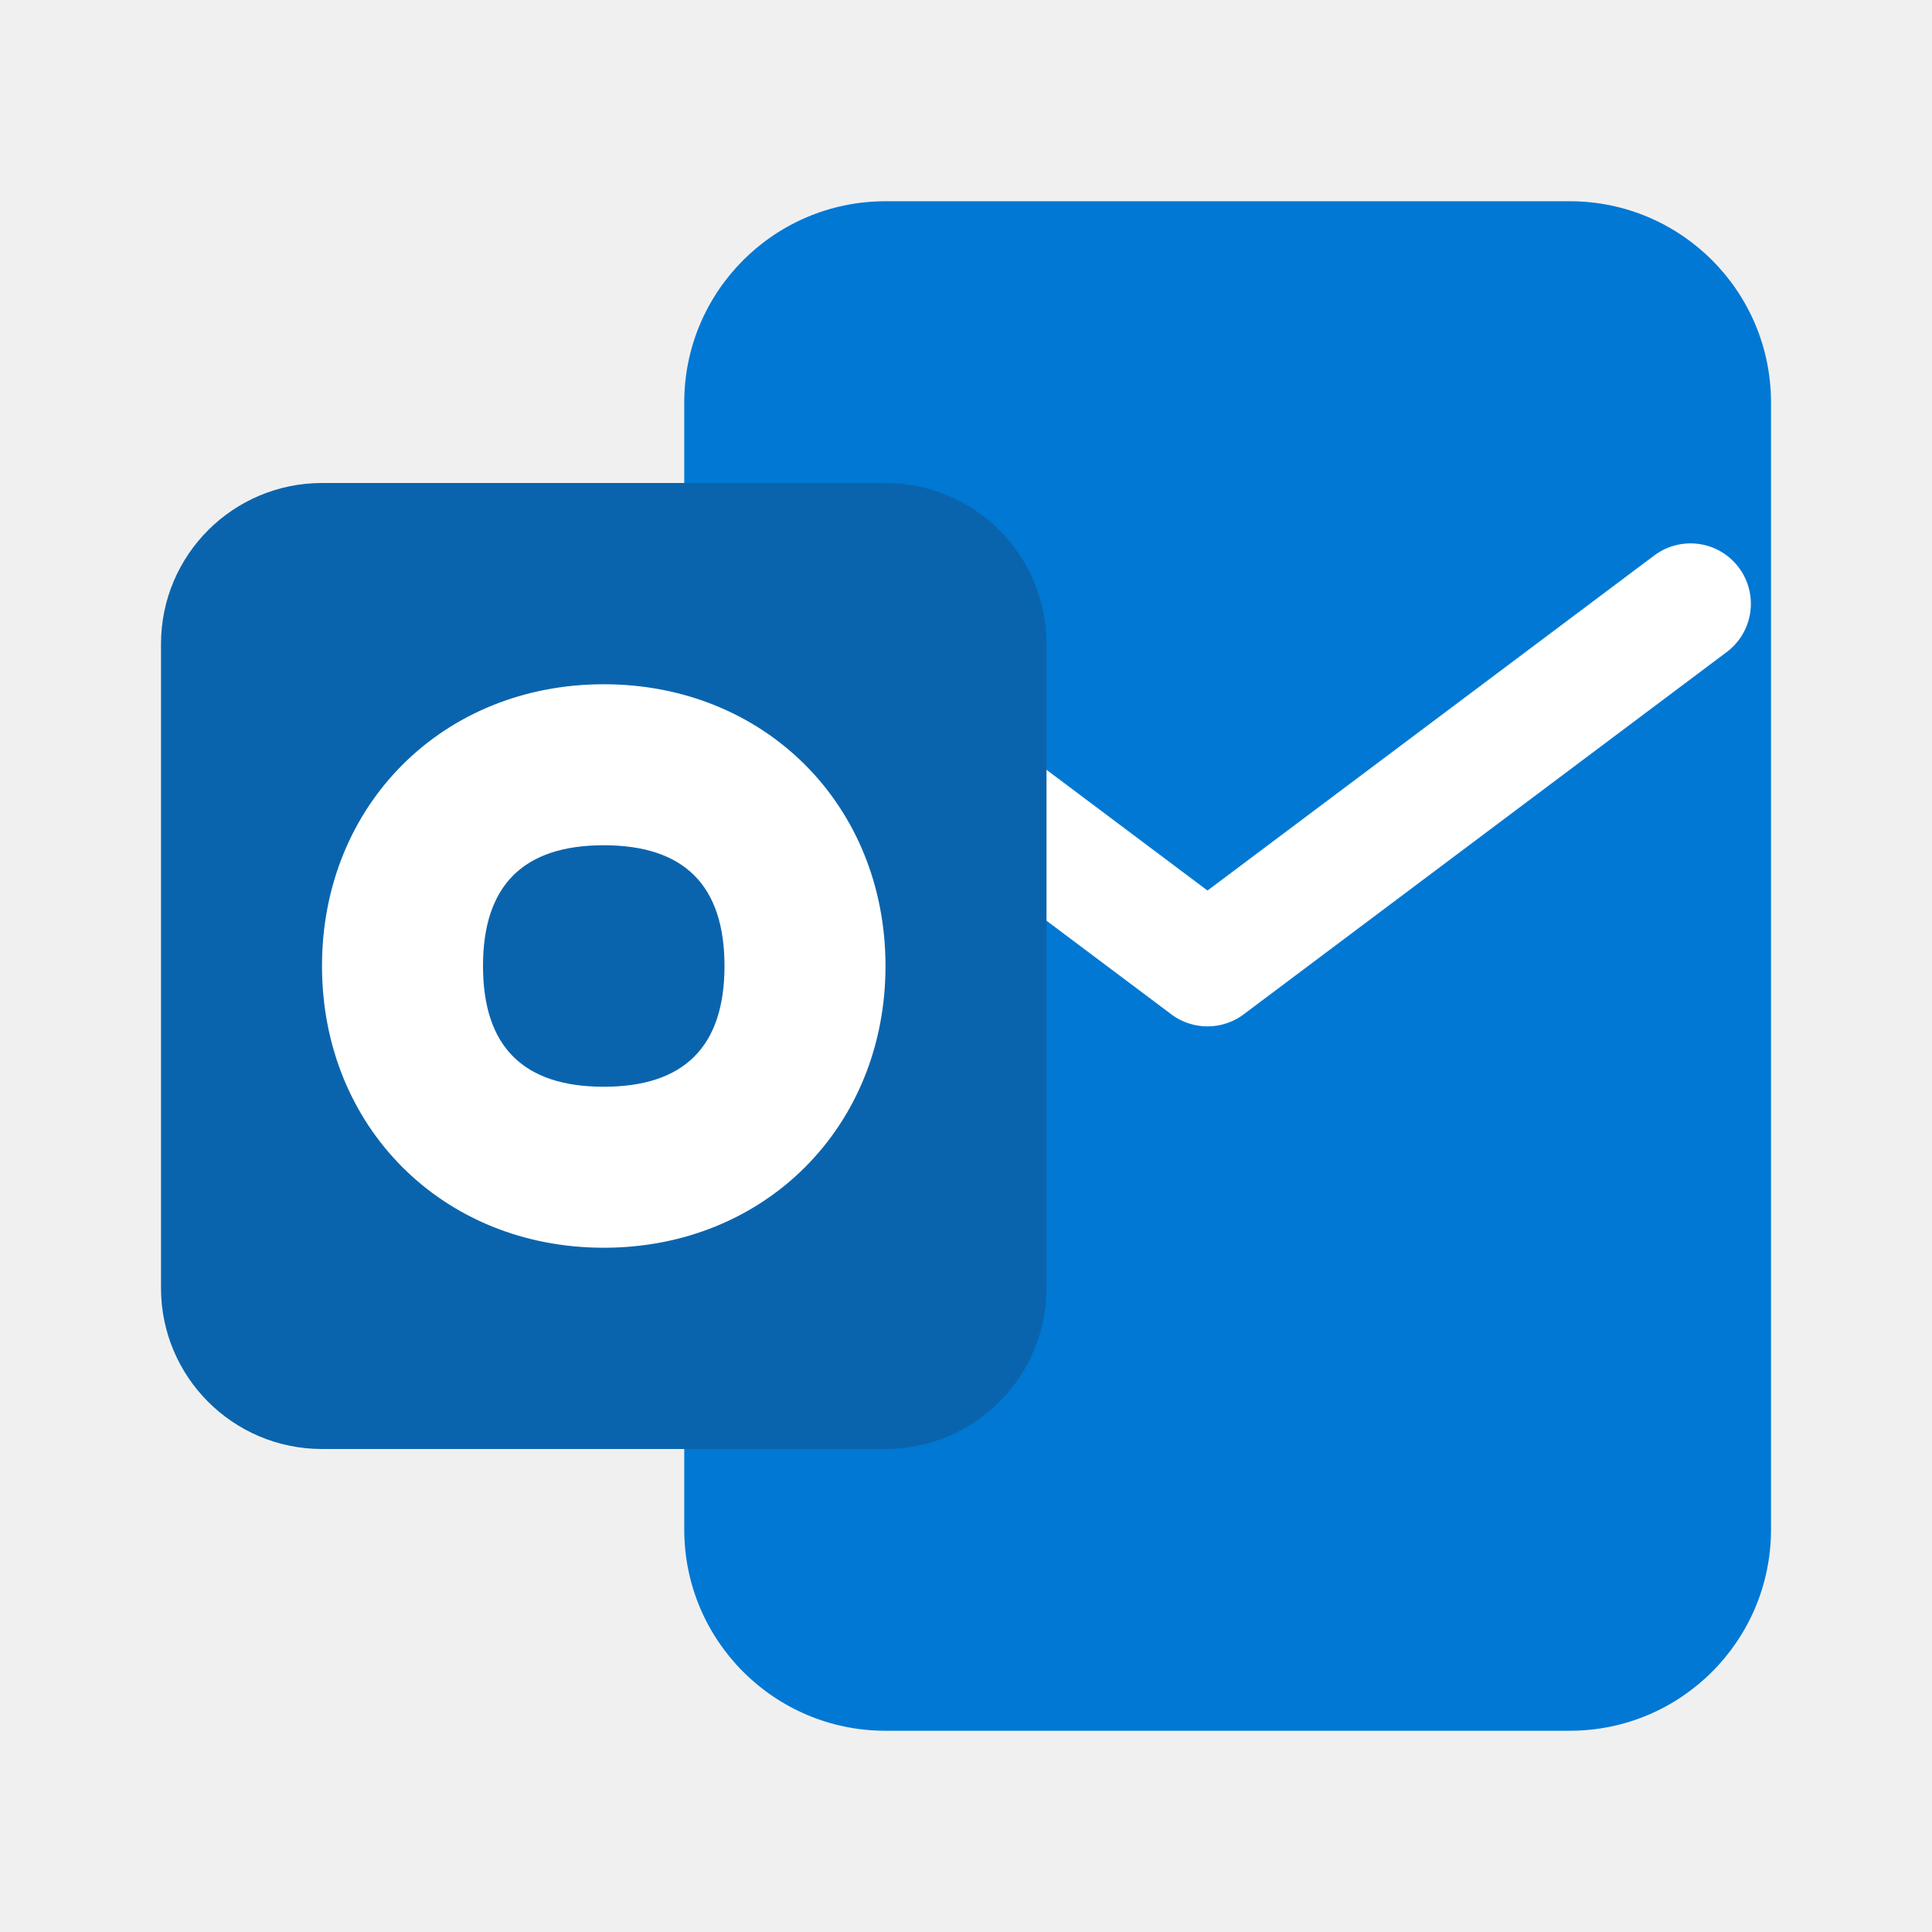
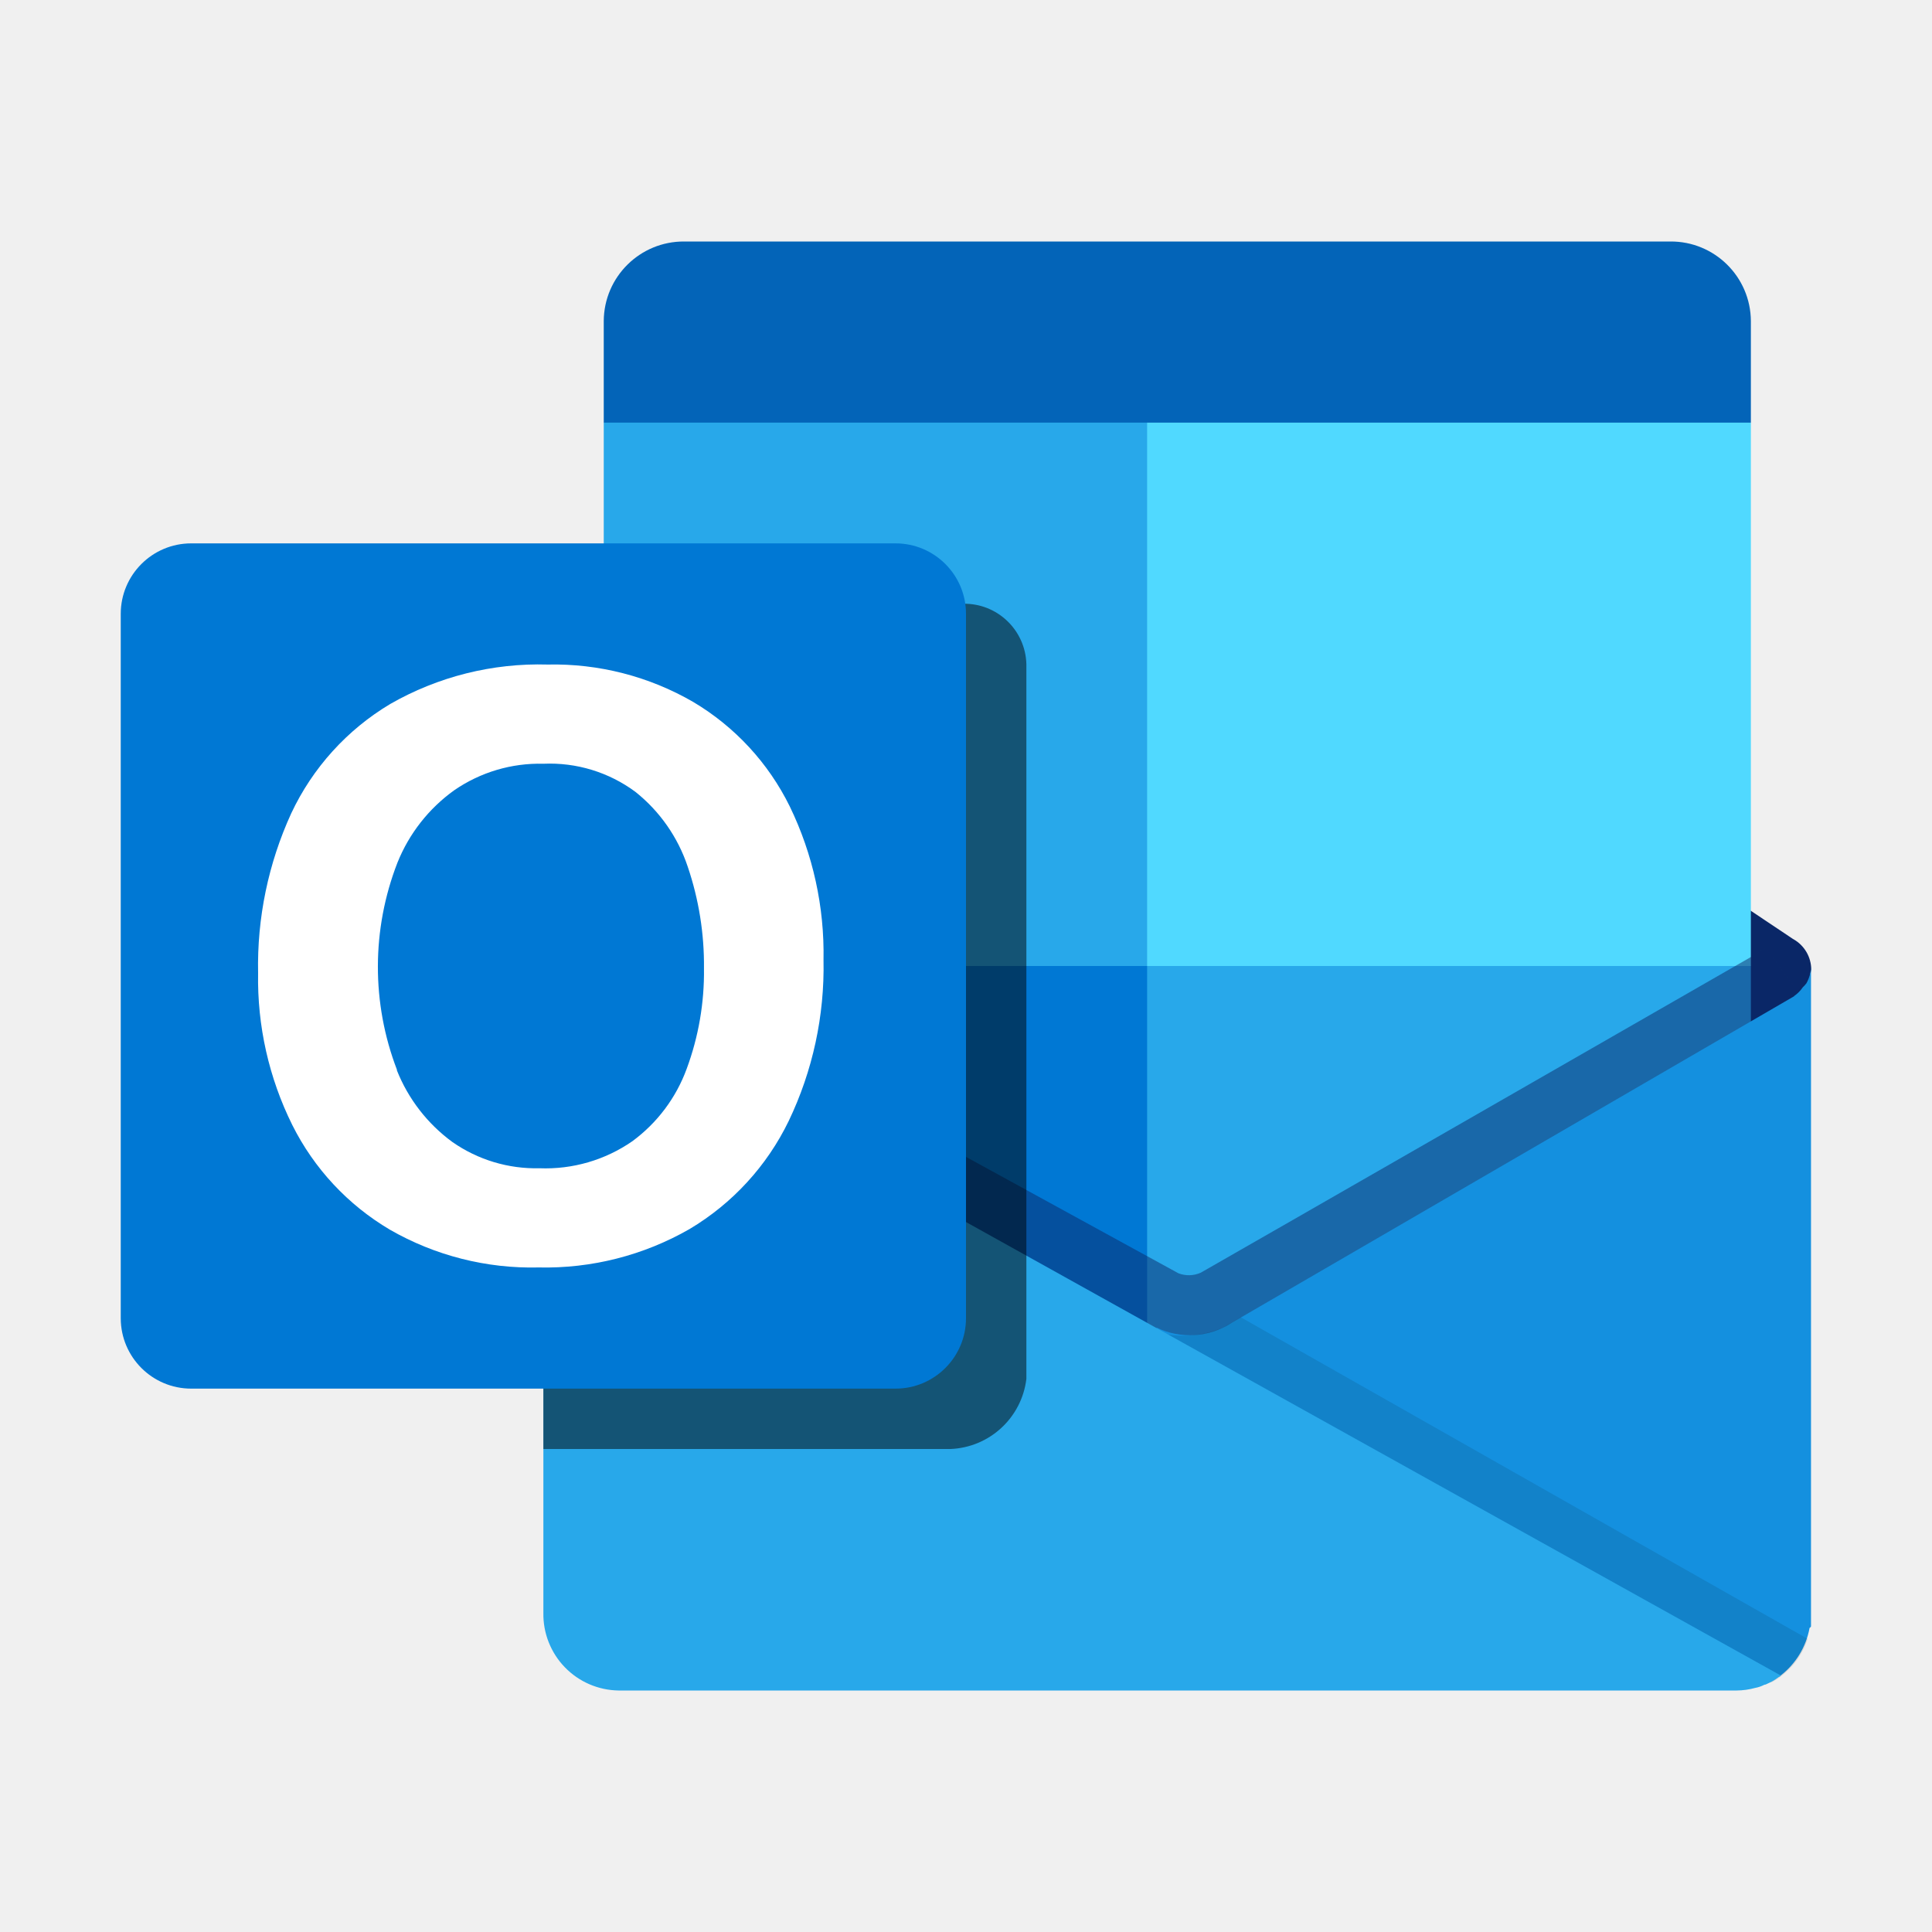
- <svg xmlns="http://www.w3.org/2000/svg" width="48" height="48" viewBox="0 0 48 48">
-   <rect x="17" y="5" width="27" height="38" rx="5" fill="#0078D4" />
-   <path d="m18 15 12 9 12-9" fill="none" stroke="#fff" stroke-width="3" stroke-linecap="round" stroke-linejoin="round" />
-   <rect x="4" y="12" width="22" height="24" rx="4" fill="#0A64AD" />
-   <path d="M15 17c-4 0-7 3-7 7s3 7 7 7 7-3 7-7-3-7-7-7Zm0 4c2 0 3 1 3 3s-1 3-3 3-3-1-3-3 1-3 3-3Z" fill="#fff" />
+ <svg xmlns="http://www.w3.org/2000/svg" viewBox="0 0 32 32">
+   <path d="M27.666 4H11.334A1.325 1.325 0 0 0 10 5.316V7l9.206 3.625L29 7V5.316A1.325 1.325 0 0 0 27.666 4z" fill="#0364b8" />
+   <path d="M29.694 17.288a9.984 9.984 0 0 0 .306-1.23.581.581 0 0 0-.292-.5l-.011-.006-9.486-6.343a1.451 1.451 0 0 0-.128-.072 1.309 1.309 0 0 0-1.166 0 1.433 1.433 0 0 0-.127.072l-9.483 6.336-.011.006a.583.583 0 0 0-.292.5 9.78 9.78 0 0 0 .307 1.23l10.055 7.354z" fill="#0a2767" />
+   <path fill="#28a8ea" d="M19 7h-9v9l9 9h10v-9L19 7z" />
+   <path fill="#50d9ff" d="M19 7h10v9H19z" />
+   <path fill="#0078d4" d="M10 16h9v9h-9z" />
+   <path d="M19.861 23.833L9.542 16.591l.432-.732s9.4 5.154 9.545 5.231a.484.484 0 0 0 .369-.01c.134-.073 9.362-5.372 9.362-5.372l.638.857z" fill="#0a2767" opacity=".5" />
+   <path d="M21.6 26.352l7.893 1.4a1.29 1.29 0 0 0 .479-.787c.006-.012.024-.01.024-.031V16a.581.581 0 0 1-.077.288.607.607 0 0 1-.059.065.559.559 0 0 1-.143.144v.003l-.011.007-9.3 5.4a1.267 1.267 0 0 1-1.254.08z" fill="#1490df" />
+   <path d="M20.551 21.818l-.171.1-.012.006-.1.059a1.676 1.676 0 0 1-1.2.054l3.193 4.282 7.088 1.543a1.264 1.264 0 0 0 .592-.717z" opacity=".1" />
+   <path d="M9.29 16.506V16.5h-.008l-.025-.017A.563.563 0 0 1 9 16v10.714A1.264 1.264 0 0 0 10.244 28h18.521a1.2 1.2 0 0 0 .307-.043.527.527 0 0 0 .149-.051.12.12 0 0 0 .049-.017.854.854 0 0 0 .191-.112c.017-.008.025-.008.033-.026z" fill="#28a8ea" />
+   <path d="M15.951 10H9v14h6.745A1.32 1.32 0 0 0 17 22.839V11a1.028 1.028 0 0 0-1.049-1z" opacity=".5" />
+   <rect x="2" y="9" width="14" height="14" rx="1.167" fill="#0078d4" />
+   <path d="M4.824 13.471a4.176 4.176 0 0 1 1.64-1.811 4.955 4.955 0 0 1 2.606-.653 4.61 4.61 0 0 1 2.411.619 4.136 4.136 0 0 1 1.6 1.731 5.583 5.583 0 0 1 .559 2.545 5.894 5.894 0 0 1-.576 2.664 4.229 4.229 0 0 1-1.643 1.791 4.8 4.8 0 0 1-2.5.636 4.716 4.716 0 0 1-2.464-.626 4.187 4.187 0 0 1-1.616-1.734 5.44 5.44 0 0 1-.566-2.515 6.057 6.057 0 0 1 .549-2.647zm1.748 4.253a2.715 2.715 0 0 0 .922 1.192 2.416 2.416 0 0 0 1.442.434 2.525 2.525 0 0 0 1.538-.448 2.594 2.594 0 0 0 .9-1.2 4.614 4.614 0 0 0 .286-1.663 5.071 5.071 0 0 0-.269-1.684 2.661 2.661 0 0 0-.866-1.239A2.383 2.383 0 0 0 9 12.65a2.489 2.489 0 0 0-1.475.438 2.725 2.725 0 0 0-.942 1.2 4.76 4.76 0 0 0-.007 3.434z" fill="#fff" />
</svg>
